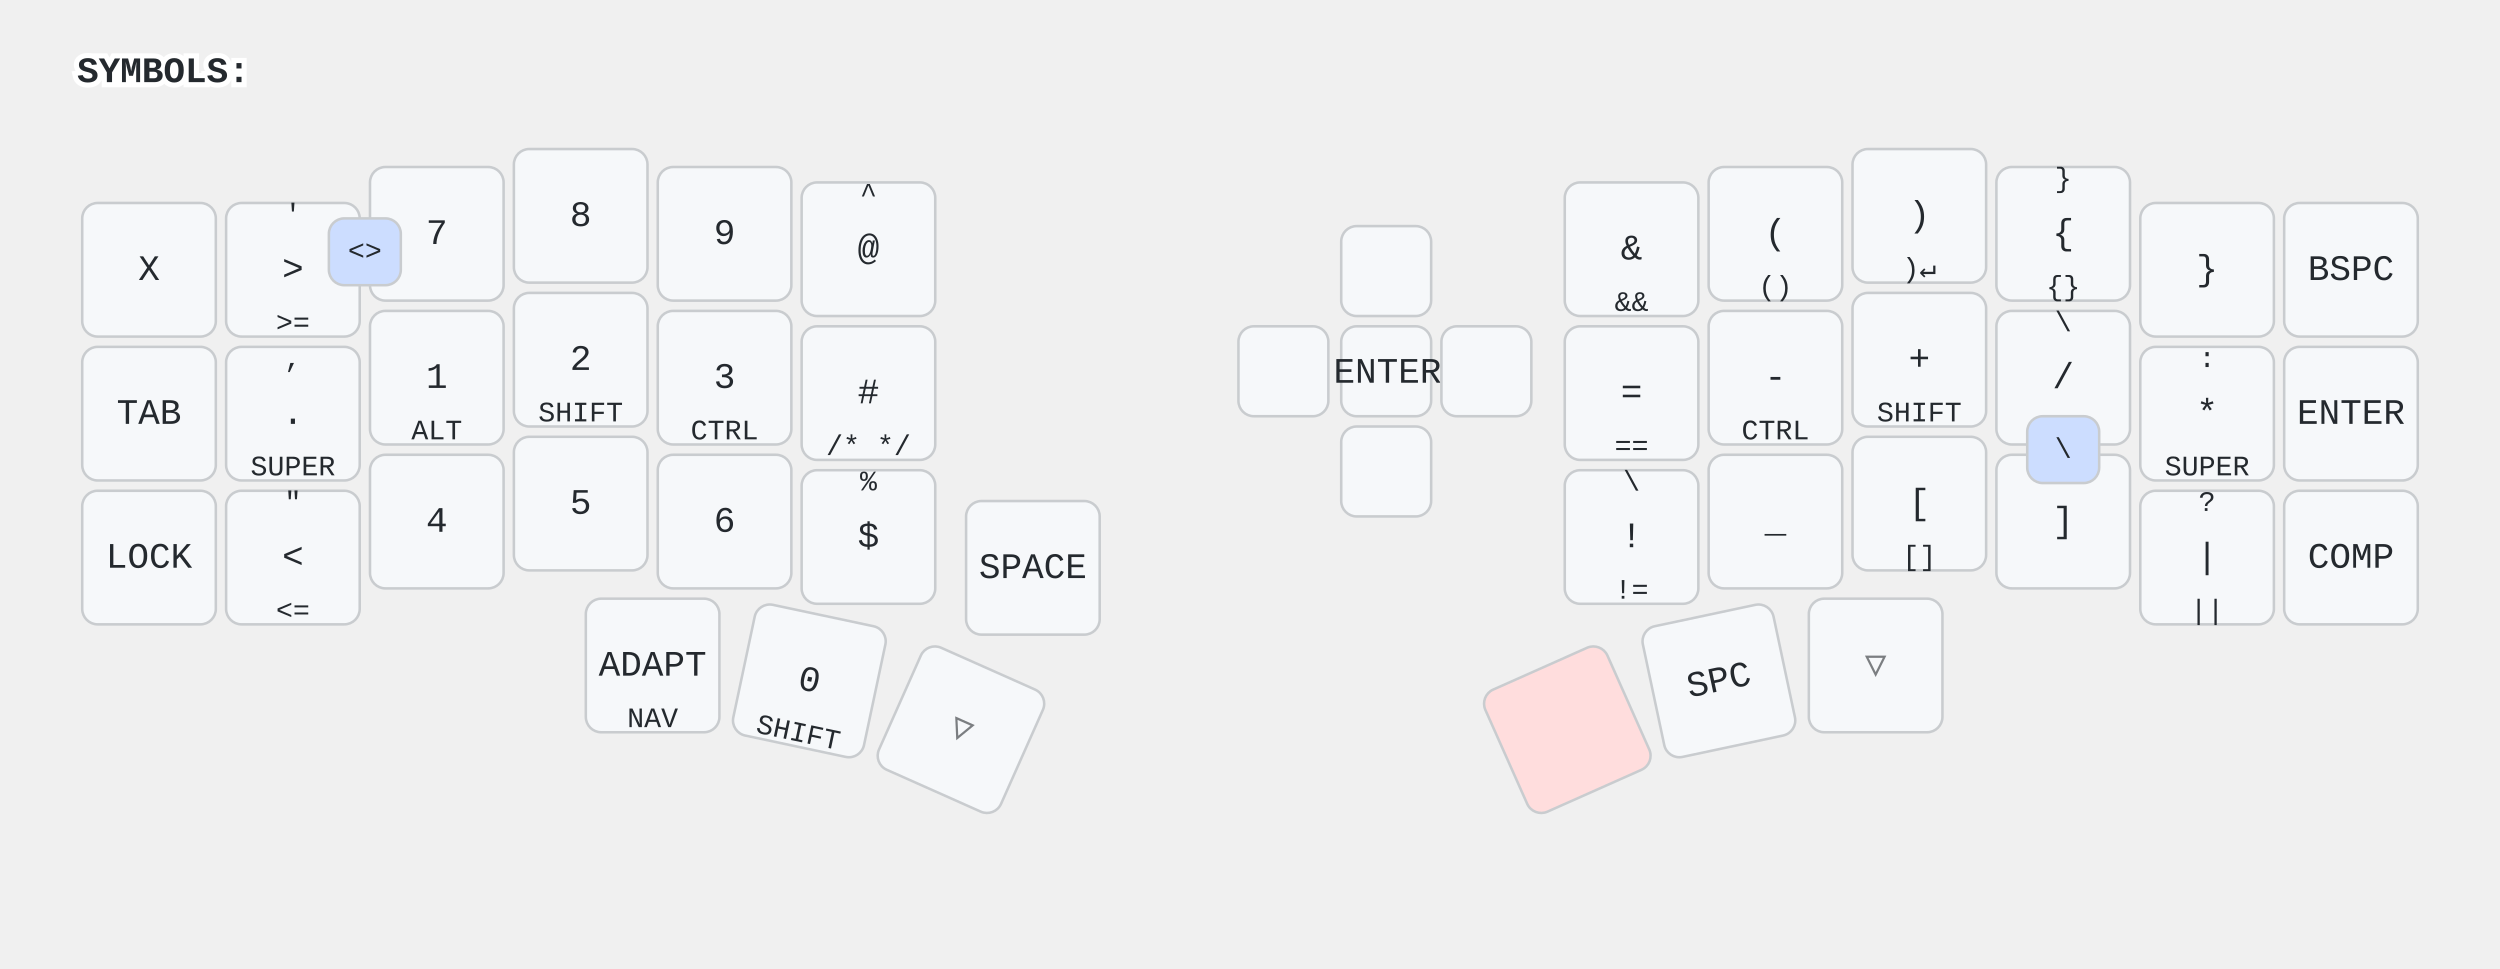
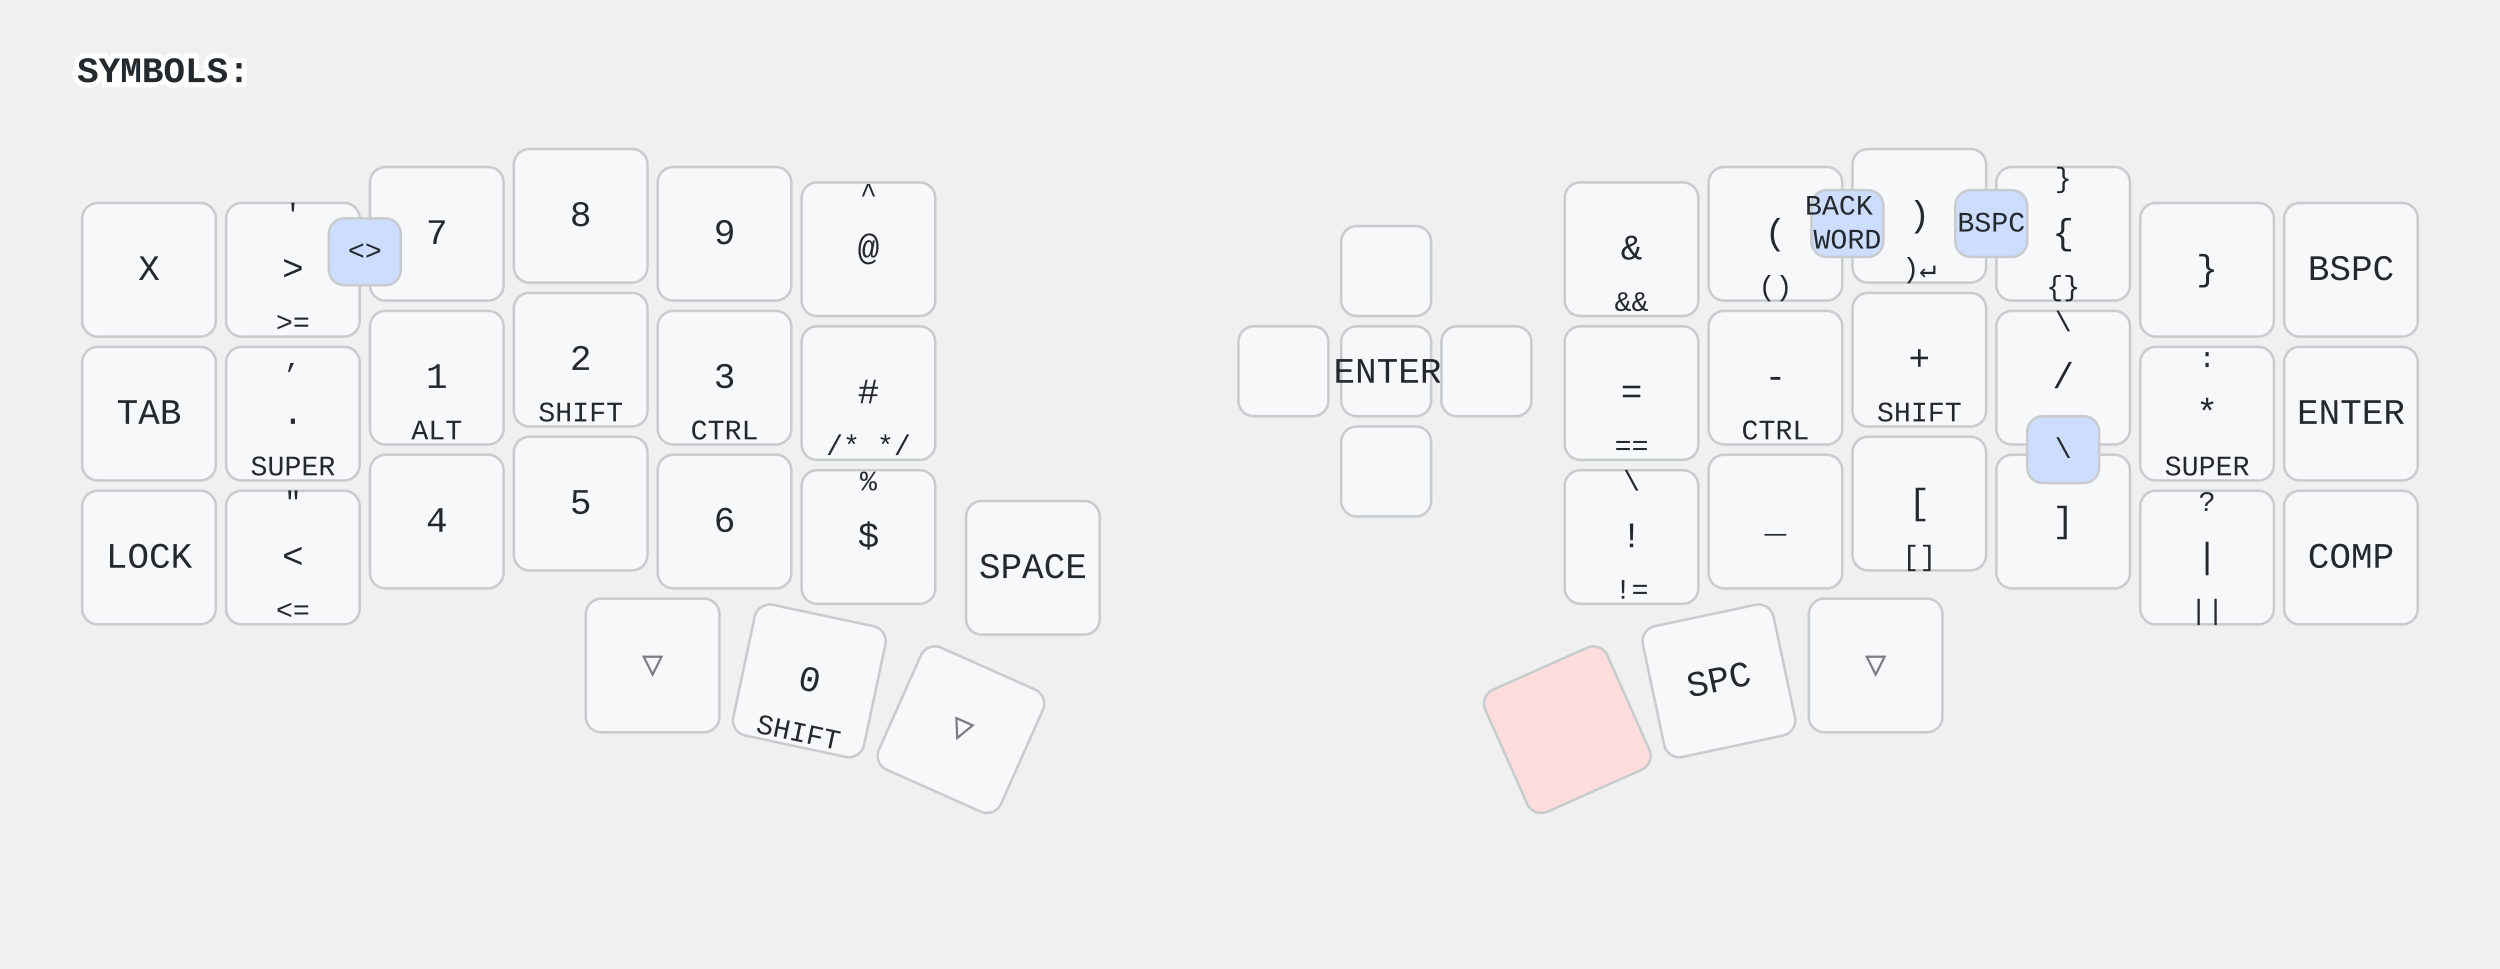
<svg xmlns="http://www.w3.org/2000/svg" xmlns:xlink="http://www.w3.org/1999/xlink" width="973" height="377" viewBox="0 0 973 377" class="keymap">
  <defs>/* start glyphs */
<svg id="mdi:arrow-down-bold">
      <svg id="mdi-arrow-down-bold" viewBox="0 0 24 24">
        <path d="M9,4H15V12H19.84L12,19.84L4.16,12H9V4Z" />
      </svg>
    </svg>
    <svg id="mdi:arrow-left-bold">
      <svg id="mdi-arrow-left-bold" viewBox="0 0 24 24">
        <path d="M20,9V15H12V19.84L4.16,12L12,4.16V9H20Z" />
      </svg>
    </svg>
    <svg id="mdi:arrow-right-bold">
      <svg id="mdi-arrow-right-bold" viewBox="0 0 24 24">
        <path d="M4,15V9H12V4.16L19.84,12L12,19.84V15H4Z" />
      </svg>
    </svg>
    <svg id="mdi:arrow-up-bold">
      <svg id="mdi-arrow-up-bold" viewBox="0 0 24 24">
        <path d="M15,20H9V12H4.16L12,4.16L19.84,12H15V20Z" />
      </svg>
    </svg>
    <svg id="mdi:menu-down">
      <svg id="mdi-menu-down" viewBox="0 0 24 24">
        <path d="M7,10L12,15L17,10H7Z" />
      </svg>
    </svg>
    <svg id="mdi:menu-left">
      <svg id="mdi-menu-left" viewBox="0 0 24 24">
        <path d="M14,7L9,12L14,17V7Z" />
      </svg>
    </svg>
    <svg id="mdi:menu-right">
      <svg id="mdi-menu-right" viewBox="0 0 24 24">
        <path d="M10,17L15,12L10,7V17Z" />
      </svg>
    </svg>
    <svg id="mdi:menu-up">
      <svg id="mdi-menu-up" viewBox="0 0 24 24">
        <path d="M7,15L12,10L17,15H7Z" />
      </svg>
    </svg>
    <svg id="mdi:mouse-left-click-outline">
      <svg id="mdi-mouse-left-click-outline" viewBox="0 0 24 24">
        <path d="M13 9V1.07C13.7 1.16 14.37 1.33 15 1.59C17.33 2.53 19.11 4.53 19.75 7C19.91 7.64 20 8.31 20 9H13M17.66 7C17.18 5.65 16.23 4.5 15 3.81V7H17.66M6 15V13H18V15C18 16.59 17.37 18.12 16.24 19.24C15.12 20.37 13.59 21 12 21C10.41 21 8.88 20.37 7.76 19.24C6.63 18.12 6 16.59 6 15M4 15C4 17.12 4.84 19.16 6.34 20.66C7.84 22.16 9.88 23 12 23C14.12 23 16.16 22.16 17.66 20.66C19.16 19.16 20 17.12 20 15V11H4V15M11 9V1.07C7.06 1.56 4 4.92 4 9H11Z" />
      </svg>
    </svg>
    <svg id="mdi:mouse-right-click-outline">
      <svg id="mdi-mouse-right-click-outline" viewBox="0 0 24 24">
        <path d="M13 9V1.07C16.94 1.56 20 4.92 20 9H13M11 9V1.07C10.3 1.16 9.63 1.33 9 1.59C6.67 2.53 4.89 4.53 4.25 7C4.09 7.64 4 8.31 4 9H11M6.34 7C6.82 5.65 7.78 4.5 9 3.81V7H6.34M6 15V13H18V15C18 16.59 17.37 18.12 16.24 19.24C15.12 20.37 13.59 21 12 21C10.41 21 8.88 20.37 7.76 19.24C6.63 18.12 6 16.59 6 15M4 15C4 17.12 4.84 19.16 6.34 20.66C7.84 22.16 9.88 23 12 23C14.12 23 16.16 22.16 17.66 20.66C19.16 19.16 20 17.12 20 15V11H4V15Z" />
      </svg>
    </svg>
    <svg id="mdi:mouse-scroll-wheel">
      <svg id="mdi-mouse-scroll-wheel" viewBox="0 0 24 24">
        <path d="M11 1.07C7.05 1.56 4 4.92 4 9H11V7.73C10.4 7.39 10 6.74 10 6V4C10 3.26 10.4 2.61 11 2.27V1.07M13 9V7.73C13.6 7.39 14 6.74 14 6V4C14 3.26 13.6 2.61 13 2.27V1.07C16.94 1.56 20 4.92 20 9H13M4 15C4 17.12 4.84 19.16 6.34 20.66C7.84 22.16 9.88 23 12 23C14.12 23 16.16 22.16 17.66 20.66C19.16 19.16 20 17.12 20 15V11H4V15M13 6V4C13 3.45 12.55 3 12 3C11.45 3 11 3.45 11 4V6C11 6.55 11.45 7 12 7C12.55 7 13 6.55 13 6Z" />
      </svg>
    </svg>
    <svg id="mdi:pan-down">
      <svg id="mdi-pan-down" viewBox="0 0 24 24">
        <path d="M12,10A2,2 0 0,0 10,12A2,2 0 0,0 12,14A2,2 0 0,0 14,12A2,2 0 0,0 12,10M8,17L12,21.5L16,17H8Z" />
      </svg>
    </svg>
    <svg id="mdi:pan-left">
      <svg id="mdi-pan-left" viewBox="0 0 24 24">
        <path d="M7,8L2.5,12L7,16V8M12,10A2,2 0 0,0 10,12A2,2 0 0,0 12,14A2,2 0 0,0 14,12A2,2 0 0,0 12,10Z" />
      </svg>
    </svg>
    <svg id="mdi:pan-right">
      <svg id="mdi-pan-right" viewBox="0 0 24 24">
        <path d="M17,8V16L21.5,12L17,8M12,10A2,2 0 0,0 10,12A2,2 0 0,0 12,14A2,2 0 0,0 14,12A2,2 0 0,0 12,10Z" />
      </svg>
    </svg>
    <svg id="mdi:pan-up">
      <svg id="mdi-pan-up" viewBox="0 0 24 24">
        <path d="M12,2.5L8,7H16L12,2.5M12,10A2,2 0 0,0 10,12A2,2 0 0,0 12,14A2,2 0 0,0 14,12A2,2 0 0,0 12,10Z" />
      </svg>
    </svg>
  </defs>/* end glyphs */
<style>/* inherit to force styles through use tags */
svg path {
    fill: inherit;
}

/* font and background color specifications */
svg.keymap {
    font-family: SFMono-Regular,Consolas,Liberation Mono,Menlo,monospace;
    font-size: 14px;
    font-kerning: normal;
    text-rendering: optimizeLegibility;
    fill: #24292e;
}

/* default key styling */
rect.key {
    fill: #f6f8fa;
}

rect.key, rect.combo {
    stroke: #c9cccf;
    stroke-width: 1;
}

/* default key side styling, only used is draw_key_sides is set */
rect.side {
    filter: brightness(90%);
}

/* color accent for combo boxes */
rect.combo, rect.combo-separate {
    fill: #cdf;
}

/* color accent for held keys */
rect.held, rect.combo.held {
    fill: #fdd;
}

/* color accent for ghost (optional) keys */
rect.ghost, rect.combo.ghost {
    stroke-dasharray: 4, 4;
    stroke-width: 2;
}

text {
    text-anchor: middle;
    dominant-baseline: middle;
}

/* styling for layer labels */
text.label {
    font-weight: bold;
    text-anchor: start;
    stroke: white;
    stroke-width: 4;
    paint-order: stroke;
}

/* styling for optional footer */
text.footer {
    text-anchor: end;
    dominant-baseline: auto;
    stroke: white;
    stroke-width: 4;
    paint-order: stroke;
}

/* styling for combo tap, and key hold/shifted label text */
text.combo, text.hold, text.shifted {
    font-size: 11px;
}

text.hold {
    text-anchor: middle;
    dominant-baseline: auto;
}

text.shifted {
    text-anchor: middle;
    dominant-baseline: hanging;
}

text.layer-activator {
    text-decoration: underline;
}

/* styling for hold/shifted label text in combo box */
text.combo.hold, text.combo.shifted {
    font-size: 8px;
}

/* lighter symbol for transparent keys */
text.trans {
    fill: #7b7e81;
}

/* styling for combo dendrons */
path.combo {
    stroke-width: 1;
    stroke: gray;
    fill: none;
}

/* Start Tabler Icons Cleanup */
/* cannot use height/width with glyphs */
.icon-tabler &gt; path {
    fill: inherit;
    stroke: inherit;
    stroke-width: 2;
}
/* hide tabler's default box */
.icon-tabler &gt; path[stroke="none"][fill="none"] {
    visibility: hidden;
}
/* End Tabler Icons Cleanup */
</style>
  <g transform="translate(30, 0)" class="layer-SYMBOLS">
    <text x="0" y="28" class="label" id="SYMBOLS">SYMBOLS:</text>
    <g transform="translate(0, 56)">
      <g transform="translate(28, 49)" class="key keypos-0">
        <rect rx="6" ry="6" x="-26" y="-26" width="52" height="52" class="key" />
        <text x="0" y="0" class="key tap">X</text>
      </g>
      <g transform="translate(84, 49)" class="key keypos-1">
        <rect rx="6" ry="6" x="-26" y="-26" width="52" height="52" class="key" />
        <text x="0" y="0" class="key tap">&gt;</text>
        <text x="0" y="24" class="key hold">&gt;=</text>
        <text x="0" y="-24" class="key shifted">'</text>
      </g>
      <g transform="translate(140, 35)" class="key keypos-2">
        <rect rx="6" ry="6" x="-26" y="-26" width="52" height="52" class="key" />
        <text x="0" y="0" class="key tap">7</text>
      </g>
      <g transform="translate(196, 28)" class="key keypos-3">
        <rect rx="6" ry="6" x="-26" y="-26" width="52" height="52" class="key" />
        <text x="0" y="0" class="key tap">8</text>
      </g>
      <g transform="translate(252, 35)" class="key keypos-4">
        <rect rx="6" ry="6" x="-26" y="-26" width="52" height="52" class="key" />
        <text x="0" y="0" class="key tap">9</text>
      </g>
      <g transform="translate(308, 41)" class="key keypos-5">
        <rect rx="6" ry="6" x="-26" y="-26" width="52" height="52" class="key" />
        <text x="0" y="0" class="key tap">@</text>
        <text x="0" y="-24" class="key shifted">^</text>
      </g>
      <g transform="translate(510, 50)" class="key keypos-6">
        <rect rx="6" ry="6" x="-18" y="-18" width="35" height="35" class="key" />
        <use href="#mdi:arrow-up-bold" xlink:href="#mdi:arrow-up-bold" x="-7" y="-7" height="14" width="14.0" class="key tap glyph mdi:arrow-up-bold" />
      </g>
      <g transform="translate(605, 41)" class="key keypos-7">
        <rect rx="6" ry="6" x="-26" y="-26" width="52" height="52" class="key" />
        <text x="0" y="0" class="key tap">&amp;</text>
        <text x="0" y="24" class="key hold">&amp;&amp;</text>
      </g>
      <g transform="translate(661, 35)" class="key keypos-8">
        <rect rx="6" ry="6" x="-26" y="-26" width="52" height="52" class="key" />
        <text x="0" y="0" class="key tap">(</text>
        <text x="0" y="24" class="key hold">()</text>
      </g>
      <g transform="translate(717, 28)" class="key keypos-9">
        <rect rx="6" ry="6" x="-26" y="-26" width="52" height="52" class="key" />
        <text x="0" y="0" class="key tap">)</text>
        <text x="0" y="24" class="key hold">)↵</text>
      </g>
      <g transform="translate(773, 35)" class="key keypos-10">
        <rect rx="6" ry="6" x="-26" y="-26" width="52" height="52" class="key" />
        <text x="0" y="0" class="key tap">{</text>
        <text x="0" y="24" class="key hold">{}</text>
        <text x="0" y="-24" class="key shifted">}</text>
      </g>
      <g transform="translate(829, 49)" class="key keypos-11">
        <rect rx="6" ry="6" x="-26" y="-26" width="52" height="52" class="key" />
        <text x="0" y="0" class="key tap">}</text>
      </g>
      <g transform="translate(885, 49)" class="key keypos-12">
        <rect rx="6" ry="6" x="-26" y="-26" width="52" height="52" class="key" />
        <text x="0" y="0" class="key tap">BSPC</text>
      </g>
      <g transform="translate(28, 105)" class="key keypos-13">
        <rect rx="6" ry="6" x="-26" y="-26" width="52" height="52" class="key" />
        <text x="0" y="0" class="key tap">TAB</text>
      </g>
      <g transform="translate(84, 105)" class="key keypos-14">
        <rect rx="6" ry="6" x="-26" y="-26" width="52" height="52" class="key" />
        <text x="0" y="0" class="key tap">.</text>
        <text x="0" y="24" class="key hold">SUPER</text>
        <text x="0" y="-24" class="key shifted">,</text>
      </g>
      <g transform="translate(140, 91)" class="key keypos-15">
        <rect rx="6" ry="6" x="-26" y="-26" width="52" height="52" class="key" />
        <text x="0" y="0" class="key tap">1</text>
        <text x="0" y="24" class="key hold">ALT</text>
      </g>
      <g transform="translate(196, 84)" class="key keypos-16">
        <rect rx="6" ry="6" x="-26" y="-26" width="52" height="52" class="key" />
        <text x="0" y="0" class="key tap">2</text>
        <text x="0" y="24" class="key hold">SHIFT</text>
      </g>
      <g transform="translate(252, 91)" class="key keypos-17">
        <rect rx="6" ry="6" x="-26" y="-26" width="52" height="52" class="key" />
        <text x="0" y="0" class="key tap">3</text>
        <text x="0" y="24" class="key hold">CTRL</text>
      </g>
      <g transform="translate(308, 97)" class="key keypos-18">
        <rect rx="6" ry="6" x="-26" y="-26" width="52" height="52" class="key" />
        <text x="0" y="0" class="key tap">#</text>
        <text x="0" y="24" class="key hold">/* */</text>
      </g>
      <g transform="translate(470, 89)" class="key keypos-19">
        <rect rx="6" ry="6" x="-18" y="-18" width="35" height="35" class="key" />
        <use href="#mdi:arrow-left-bold" xlink:href="#mdi:arrow-left-bold" x="-7" y="-7" height="14" width="14.0" class="key tap glyph mdi:arrow-left-bold" />
      </g>
      <g transform="translate(510, 89)" class="key keypos-20">
        <rect rx="6" ry="6" x="-18" y="-18" width="35" height="35" class="key" />
        <text x="0" y="0" class="key tap">ENTER</text>
      </g>
      <g transform="translate(549, 89)" class="key keypos-21">
        <rect rx="6" ry="6" x="-18" y="-18" width="35" height="35" class="key" />
        <use href="#mdi:arrow-right-bold" xlink:href="#mdi:arrow-right-bold" x="-7" y="-7" height="14" width="14.0" class="key tap glyph mdi:arrow-right-bold" />
      </g>
      <g transform="translate(605, 97)" class="key keypos-22">
        <rect rx="6" ry="6" x="-26" y="-26" width="52" height="52" class="key" />
        <text x="0" y="0" class="key tap">=</text>
        <text x="0" y="24" class="key hold">==</text>
      </g>
      <g transform="translate(661, 91)" class="key keypos-23">
        <rect rx="6" ry="6" x="-26" y="-26" width="52" height="52" class="key" />
        <text x="0" y="0" class="key tap">-</text>
        <text x="0" y="24" class="key hold">CTRL</text>
      </g>
      <g transform="translate(717, 84)" class="key keypos-24">
        <rect rx="6" ry="6" x="-26" y="-26" width="52" height="52" class="key" />
        <text x="0" y="0" class="key tap">+</text>
        <text x="0" y="24" class="key hold">SHIFT</text>
      </g>
      <g transform="translate(773, 91)" class="key keypos-25">
        <rect rx="6" ry="6" x="-26" y="-26" width="52" height="52" class="key" />
        <text x="0" y="0" class="key tap">/</text>
        <text x="0" y="24" class="key hold">ALT</text>
        <text x="0" y="-24" class="key shifted">\</text>
      </g>
      <g transform="translate(829, 105)" class="key keypos-26">
        <rect rx="6" ry="6" x="-26" y="-26" width="52" height="52" class="key" />
        <text x="0" y="0" class="key tap">*</text>
        <text x="0" y="24" class="key hold">SUPER</text>
        <text x="0" y="-24" class="key shifted">:</text>
      </g>
      <g transform="translate(885, 105)" class="key keypos-27">
        <rect rx="6" ry="6" x="-26" y="-26" width="52" height="52" class="key" />
        <text x="0" y="0" class="key tap">ENTER</text>
      </g>
      <g transform="translate(28, 161)" class="key keypos-28">
        <rect rx="6" ry="6" x="-26" y="-26" width="52" height="52" class="key" />
        <text x="0" y="0" class="key tap">LOCK</text>
      </g>
      <g transform="translate(84, 161)" class="key keypos-29">
        <rect rx="6" ry="6" x="-26" y="-26" width="52" height="52" class="key" />
        <text x="0" y="0" class="key tap">&lt;</text>
        <text x="0" y="24" class="key hold">&lt;=</text>
        <text x="0" y="-24" class="key shifted">"</text>
      </g>
      <g transform="translate(140, 147)" class="key keypos-30">
        <rect rx="6" ry="6" x="-26" y="-26" width="52" height="52" class="key" />
        <text x="0" y="0" class="key tap">4</text>
      </g>
      <g transform="translate(196, 140)" class="key keypos-31">
        <rect rx="6" ry="6" x="-26" y="-26" width="52" height="52" class="key" />
        <text x="0" y="0" class="key tap">5</text>
      </g>
      <g transform="translate(252, 147)" class="key keypos-32">
        <rect rx="6" ry="6" x="-26" y="-26" width="52" height="52" class="key" />
        <text x="0" y="0" class="key tap">6</text>
      </g>
      <g transform="translate(308, 153)" class="key keypos-33">
        <rect rx="6" ry="6" x="-26" y="-26" width="52" height="52" class="key" />
        <text x="0" y="0" class="key tap">$</text>
        <text x="0" y="-24" class="key shifted">%</text>
      </g>
      <g transform="translate(372, 165)" class="key keypos-34">
        <rect rx="6" ry="6" x="-26" y="-26" width="52" height="52" class="key" />
        <text x="0" y="0" class="key tap">SPACE</text>
      </g>
      <g transform="translate(510, 128)" class="key keypos-35">
        <rect rx="6" ry="6" x="-18" y="-18" width="35" height="35" class="key" />
        <use href="#mdi:arrow-down-bold" xlink:href="#mdi:arrow-down-bold" x="-7" y="-7" height="14" width="14.0" class="key tap glyph mdi:arrow-down-bold" />
      </g>
      <g transform="translate(605, 153)" class="key keypos-36">
        <rect rx="6" ry="6" x="-26" y="-26" width="52" height="52" class="key" />
        <text x="0" y="0" class="key tap">!</text>
        <text x="0" y="24" class="key hold">!=</text>
        <text x="0" y="-24" class="key shifted">\</text>
      </g>
      <g transform="translate(661, 147)" class="key keypos-37">
        <rect rx="6" ry="6" x="-26" y="-26" width="52" height="52" class="key" />
        <text x="0" y="0" class="key tap">_</text>
      </g>
      <g transform="translate(717, 140)" class="key keypos-38">
        <rect rx="6" ry="6" x="-26" y="-26" width="52" height="52" class="key" />
        <text x="0" y="0" class="key tap">[</text>
        <text x="0" y="24" class="key hold">[]</text>
      </g>
      <g transform="translate(773, 147)" class="key keypos-39">
        <rect rx="6" ry="6" x="-26" y="-26" width="52" height="52" class="key" />
        <text x="0" y="0" class="key tap">]</text>
      </g>
      <g transform="translate(829, 161)" class="key keypos-40">
        <rect rx="6" ry="6" x="-26" y="-26" width="52" height="52" class="key" />
        <text x="0" y="0" class="key tap">|</text>
        <text x="0" y="24" class="key hold">||</text>
        <text x="0" y="-24" class="key shifted">?</text>
      </g>
      <g transform="translate(885, 161)" class="key keypos-41">
        <rect rx="6" ry="6" x="-26" y="-26" width="52" height="52" class="key" />
        <text x="0" y="0" class="key tap">COMP</text>
      </g>
-       <g transform="translate(224, 203)" class="key keypos-42">
-         <rect rx="6" ry="6" x="-26" y="-26" width="52" height="52" class="key" />
-         <text x="0" y="0" class="key tap">ADAPT</text>
-         <text x="0" y="24" class="key hold">NAV</text>
+       <g transform="translate(224, 203)" class="key trans keypos-42">
+         <rect rx="6" ry="6" x="-26" y="-26" width="52" height="52" class="key trans" />
+         <text x="0" y="0" class="key trans tap">▽</text>
      </g>
      <g transform="translate(285, 209) rotate(12.0)" class="key keypos-43">
        <rect rx="6" ry="6" x="-26" y="-26" width="52" height="52" class="key" />
        <text x="0" y="0" class="key tap">0</text>
        <text x="0" y="24" class="key hold">SHIFT</text>
      </g>
      <g transform="translate(344, 228) rotate(24.0)" class="key trans keypos-44">
        <rect rx="6" ry="6" x="-26" y="-26" width="52" height="52" class="key trans" />
        <text x="0" y="0" class="key trans tap">▽</text>
      </g>
      <g transform="translate(580, 228) rotate(-24.0)" class="key held keypos-45">
        <rect rx="6" ry="6" x="-26" y="-26" width="52" height="52" class="key held" />
      </g>
      <g transform="translate(639, 209) rotate(-12.0)" class="key keypos-46">
        <rect rx="6" ry="6" x="-26" y="-26" width="52" height="52" class="key" />
        <text x="0" y="0" class="key tap">SPC</text>
      </g>
      <g transform="translate(700, 203)" class="key trans keypos-47">
        <rect rx="6" ry="6" x="-26" y="-26" width="52" height="52" class="key trans" />
        <text x="0" y="0" class="key trans tap">▽</text>
      </g>
      <g class="combo combopos-0">
        <rect rx="6" ry="6" x="759" y="106" width="28" height="26" class="combo" />
        <text x="773" y="119" class="combo tap">\</text>
      </g>
      <g class="combo combopos-1">
        <rect rx="6" ry="6" x="98" y="29" width="28" height="26" class="combo" />
        <text x="112" y="42" class="combo tap">&lt;&gt;</text>
      </g>
+       <g class="combo combopos-2">
+         <rect rx="6" ry="6" x="675" y="18" width="28" height="26" class="combo" />
+         <text x="689" y="31" class="combo tap">
+           <tspan x="689" dy="-0.6em">BACK</tspan>
+           <tspan x="689" dy="1.2em">WORD</tspan>
+         </text>
+       </g>
+       <g class="combo combopos-3">
+         <rect rx="6" ry="6" x="731" y="18" width="28" height="26" class="combo" />
+         <text x="745" y="31" class="combo tap">BSPC</text>
+       </g>
    </g>
  </g>
</svg>
